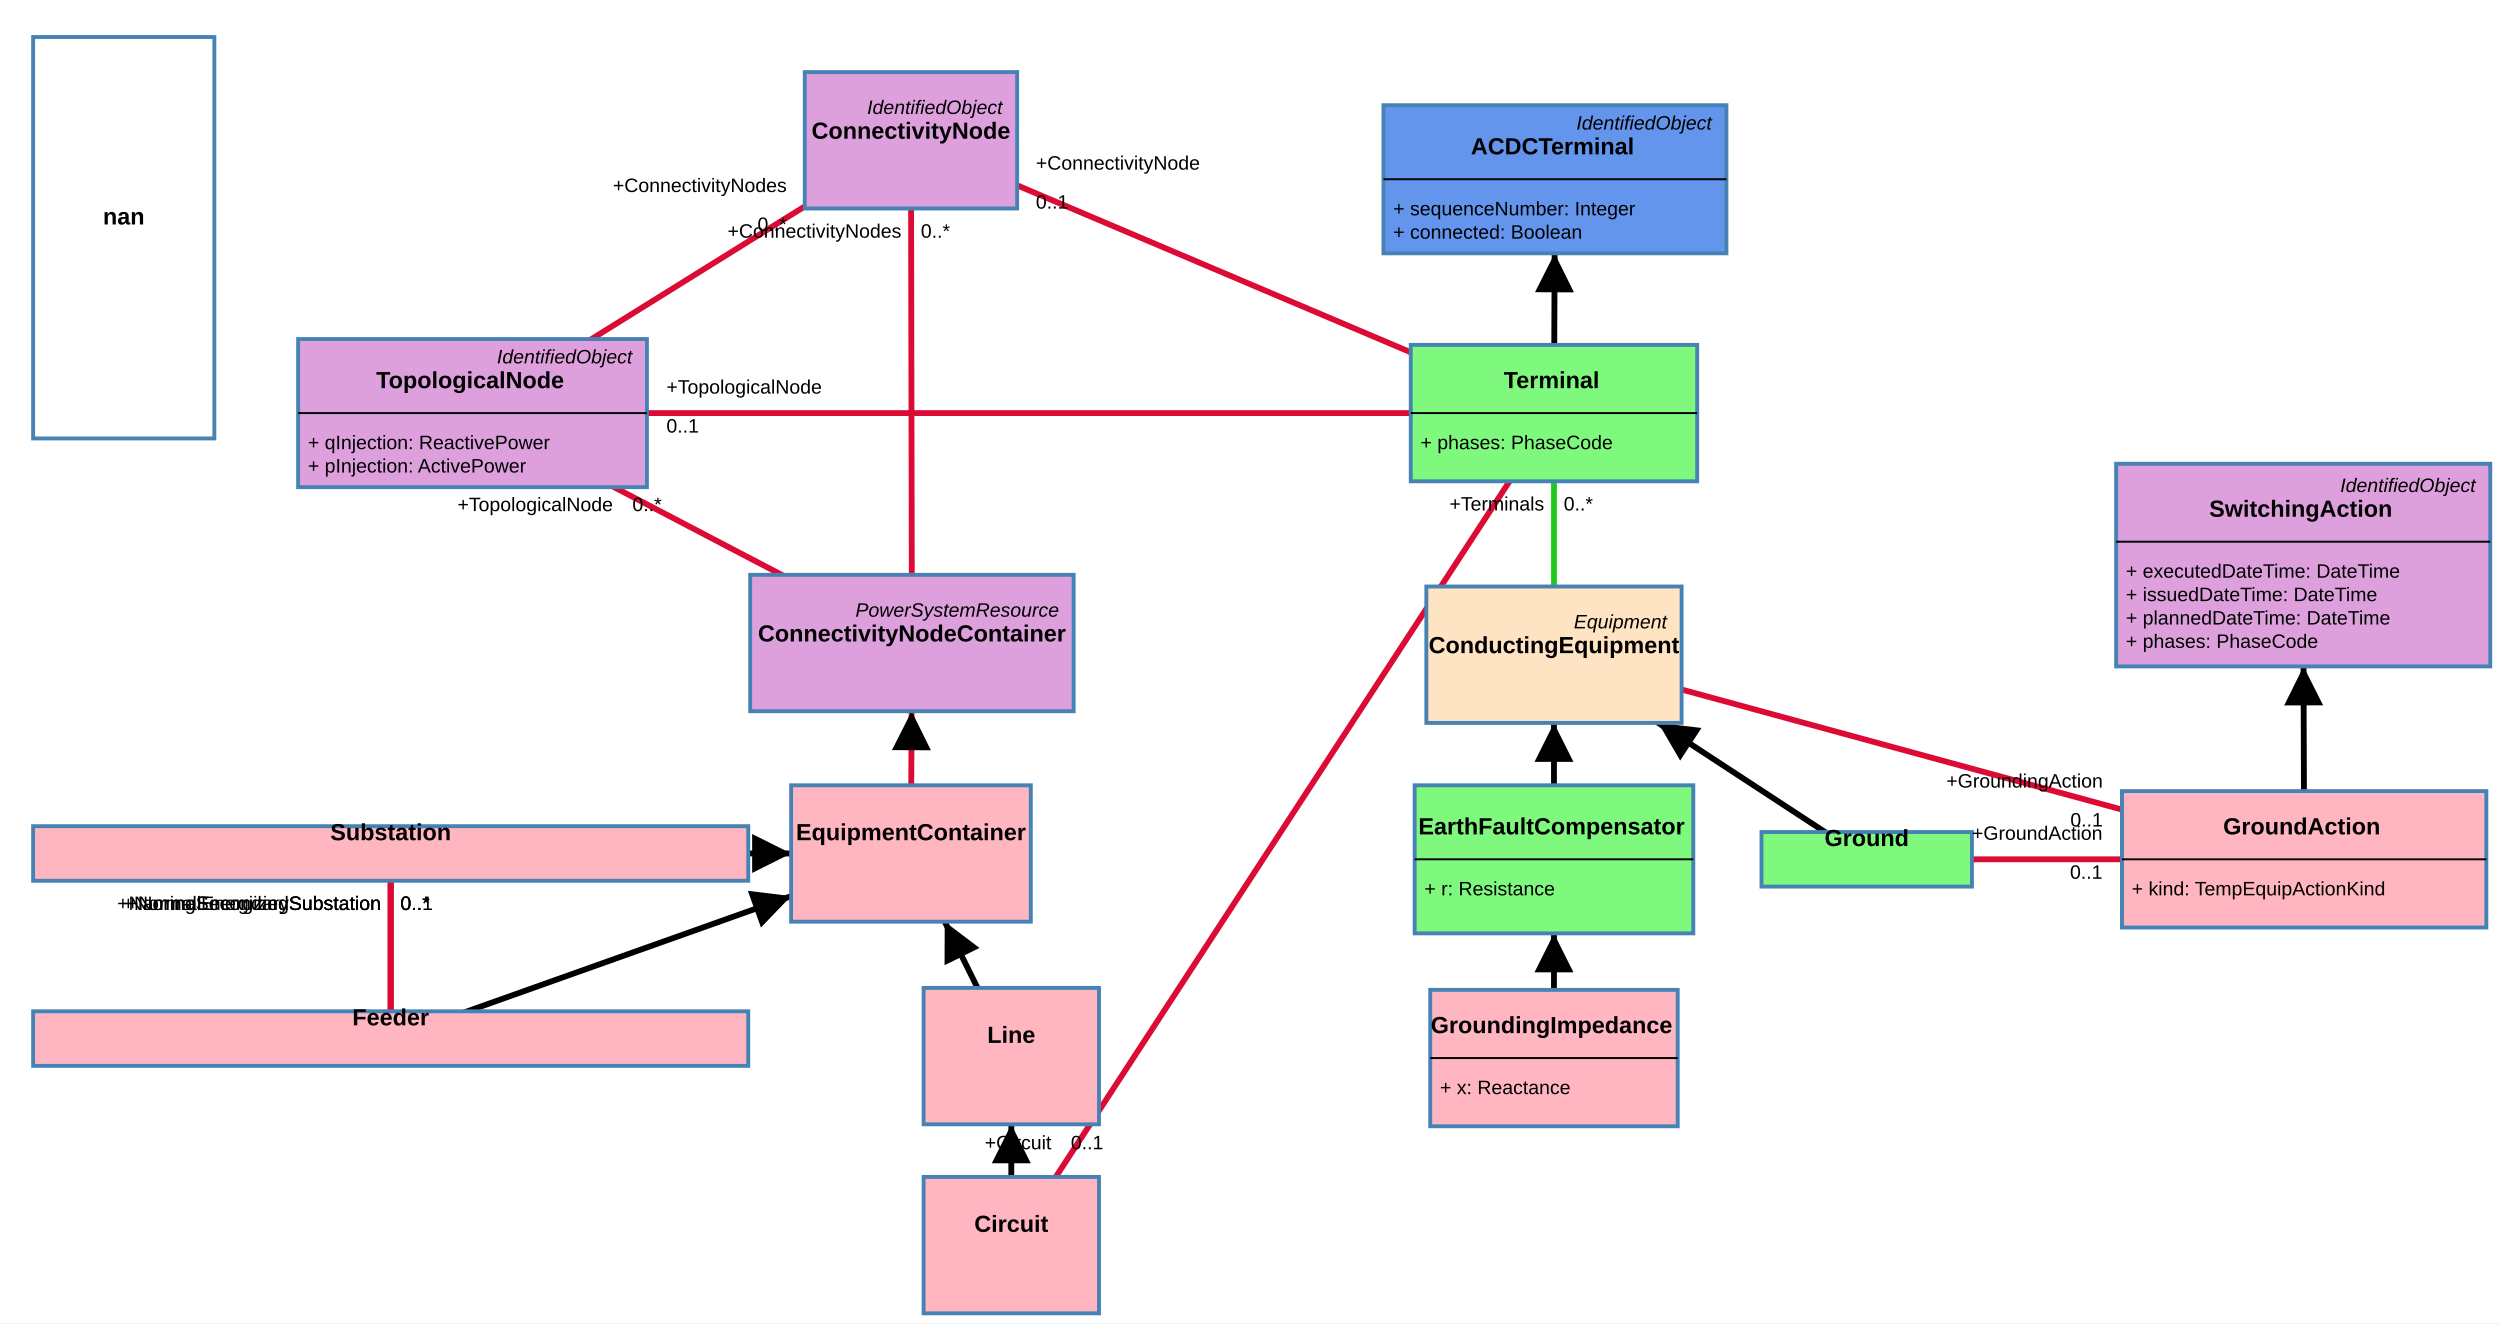
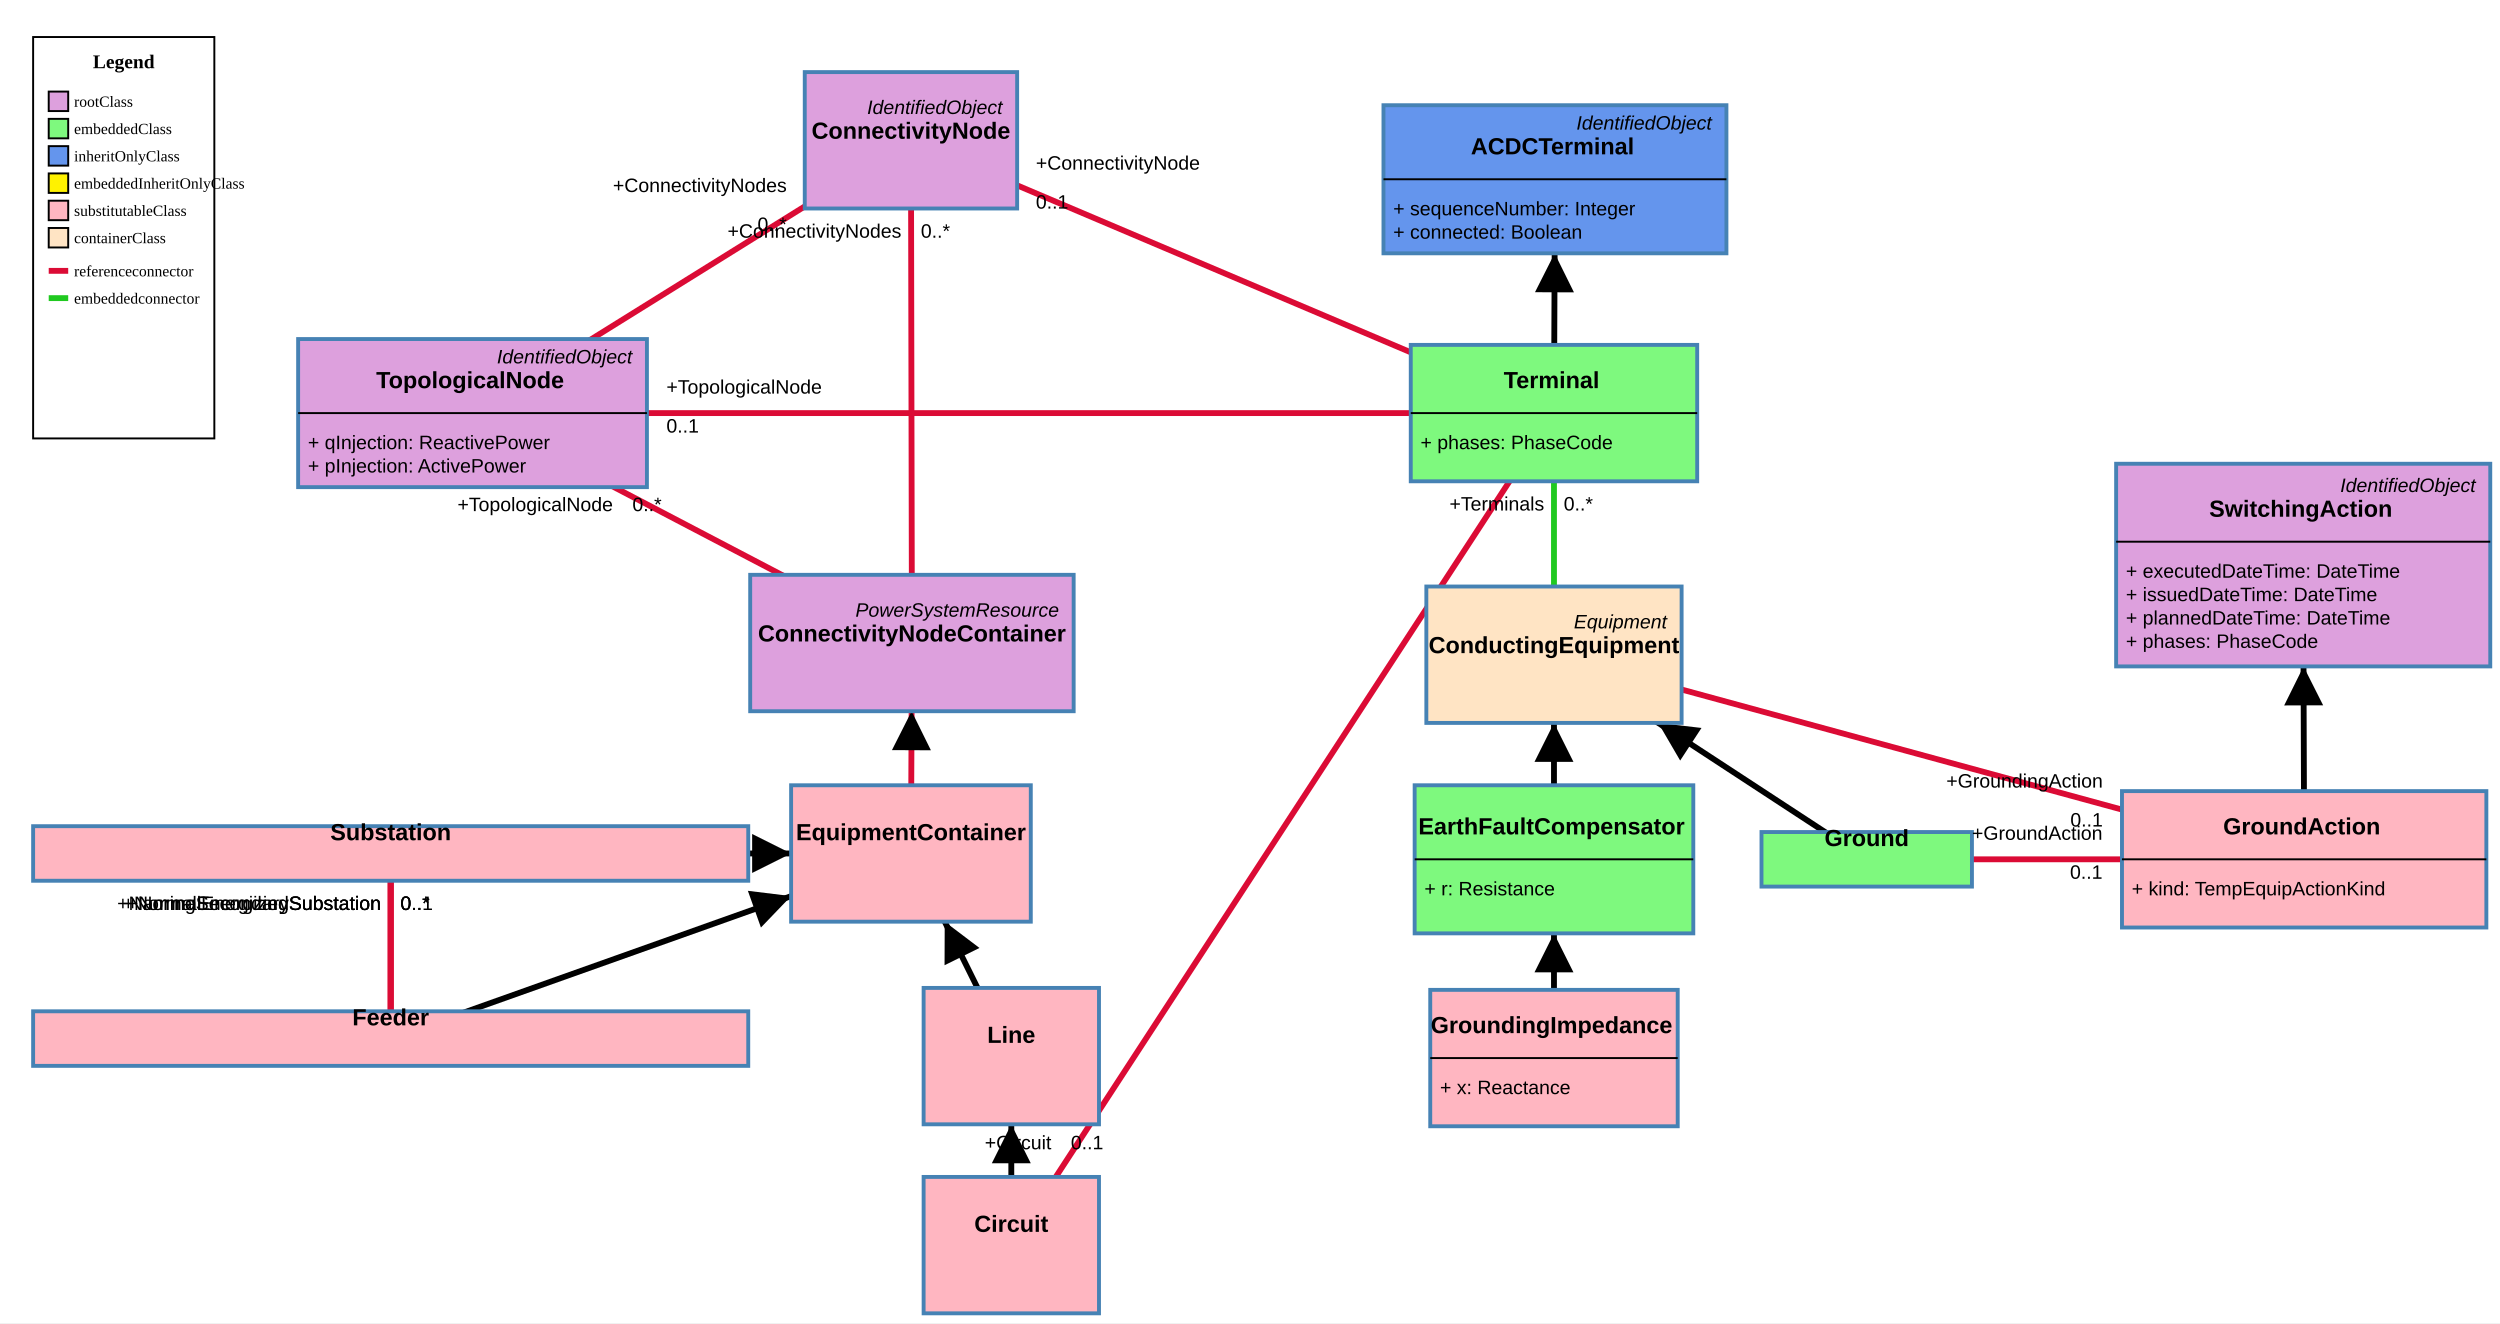
<svg xmlns="http://www.w3.org/2000/svg" width="1283" height="679" style="-webkit-tap-highlight-color: rgba(0, 0, 0, 0);">
  <rect width="100%" height="100%" fill="white" />
  <g class="zoom-group">
    <defs>
      <marker id="arrowhead" viewBox="-0 -5 10 10" refX="5" refY="0" orient="auto" markerWidth="10" markerHeight="10" xoverflow="visible">
        <path d="M 0,-5 L 10 ,0 L 0,5" fill="black" style="stroke: none;" />
      </marker>
    </defs>
    <line class="link" x1="797.5" y1="543" x2="797.5" y2="441" stroke="#000000" stroke-width="3" marker-end="url(#arrowhead)" />
    <line class="link" x1="519" y1="542" x2="467.5" y2="438" stroke="#000000" stroke-width="3" marker-end="url(#arrowhead)" />
    <line class="link" x1="200.5" y1="438" x2="467.5" y2="438" stroke="#000000" stroke-width="3" marker-end="url(#arrowhead)" />
    <line class="link" x1="242.5" y1="212" x2="468" y2="330" stroke="#DB0B35" stroke-width="3" />
    <line class="link" x1="467.5" y1="438" x2="468" y2="330" stroke="#DB0B35" stroke-width="3" marker-end="url(#arrowhead)" />
    <line class="link" x1="467.5" y1="72" x2="242.5" y2="212" stroke="#DB0B35" stroke-width="3" />
    <line class="link" x1="467.5" y1="72" x2="468" y2="330" stroke="#DB0B35" stroke-width="3" />
    <line class="link" x1="958" y1="441" x2="797.5" y2="336" stroke="#000000" stroke-width="3" marker-end="url(#arrowhead)" />
    <line class="link" x1="797.5" y1="441" x2="797.5" y2="336" stroke="#000000" stroke-width="3" marker-end="url(#arrowhead)" />
    <line class="link" x1="797.5" y1="212" x2="242.5" y2="212" stroke="#DB0B35" stroke-width="3" />
    <line class="link" x1="797.5" y1="212" x2="467.5" y2="72" stroke="#DB0B35" stroke-width="3" />
    <line class="link" x1="797.5" y1="212" x2="797.5" y2="336" stroke="#20C920" stroke-width="3" />
    <line class="link" x1="797.5" y1="212" x2="798" y2="92" stroke="#000000" stroke-width="3" marker-end="url(#arrowhead)" />
    <line class="link" x1="200.5" y1="533" x2="467.5" y2="438" stroke="#000000" stroke-width="3" marker-end="url(#arrowhead)" />
    <line class="link" x1="200.5" y1="533" x2="200.5" y2="438" stroke="#DB0B35" stroke-width="3" />
    <line class="link" x1="200.5" y1="533" x2="200.5" y2="438" stroke="#DB0B35" stroke-width="3" />
    <line class="link" x1="519" y1="639" x2="519" y2="542" stroke="#000000" stroke-width="3" marker-end="url(#arrowhead)" />
    <line class="link" x1="519" y1="639" x2="797.5" y2="212" stroke="#DB0B35" stroke-width="3" />
    <line class="link" x1="200.5" y1="533" x2="200.5" y2="438" stroke="#DB0B35" stroke-width="3" />
    <line class="link" x1="1182.5" y1="441" x2="1182" y2="290" stroke="#000000" stroke-width="3" marker-end="url(#arrowhead)" />
    <line class="link" x1="1182.5" y1="441" x2="958" y2="441" stroke="#DB0B35" stroke-width="3" />
    <line class="link" x1="1182.5" y1="441" x2="797.5" y2="336" stroke="#DB0B35" stroke-width="3" />
    <line class="arrow" x2="797.5" y2="489" x1="797.5" y1="543" stroke="#000000" stroke-width="2" marker-end="url(#arrowhead)" />
    <line class="arrow" x2="489.269" y2="481.961" x1="519" y1="542" stroke="#000000" stroke-width="2" marker-end="url(#arrowhead)" />
    <line class="arrow" x2="396" y2="438" x1="200.5" y1="438" stroke="#000000" stroke-width="2" marker-end="url(#arrowhead)" />
    <line class="arrow" x2="467.792" y2="375" x1="467.5" y1="438" stroke="#DB0B35" stroke-width="2" marker-end="url(#arrowhead)" />
    <line class="arrow" x2="859.368" y2="376.475" x1="958" y1="441" stroke="#000000" stroke-width="2" marker-end="url(#arrowhead)" />
    <line class="arrow" x2="797.5" y2="381" x1="797.5" y1="441" stroke="#000000" stroke-width="2" marker-end="url(#arrowhead)" />
    <line class="arrow" x2="797.8" y2="140" x1="797.5" y1="212" stroke="#000000" stroke-width="2" marker-end="url(#arrowhead)" />
    <line class="arrow" x2="396.579" y2="463.234" x1="200.5" y1="533" stroke="#000000" stroke-width="2" marker-end="url(#arrowhead)" />
    <line class="arrow" x2="519" y2="587" x1="519" y1="639" stroke="#000000" stroke-width="2" marker-end="url(#arrowhead)" />
    <line class="arrow" x2="1182.205" y2="352" x1="1182.5" y1="441" stroke="#000000" stroke-width="2" marker-end="url(#arrowhead)" />
    <g class="draggable" transform="translate(724, 177)">
      <rect class="box" width="147" height="70" style="fill: #7EF97E; stroke: steelblue; stroke-width: 2px; cursor: move;" />
      <text x="0" y="0" text-anchor="start" font-size="10px">
        <tspan x="73.5" y="18" dy=".35em" text-anchor="middle" style="font-family: Arial, sans-serif; font-weight: 700; font-style: normal; fill: black; font-size: 12px; pointer-events: none;">Terminal</tspan>
        <tspan x="5" y="50" dy=".35em" text-anchor="start" style="font-family: Arial, sans-serif; font-weight: 400; font-style: normal; fill: black; font-size: 10px; pointer-events: none;">+   phases: PhaseCode</tspan>
      </text>
      <line x1="0" x2="147" y1="35" y2="35" stroke="black" stroke-width="1" />
    </g>
    <g class="draggable" transform="translate(732, 301)">
      <rect class="box" width="131" height="70" style="fill: #FFE4C4; stroke: steelblue; stroke-width: 2px; cursor: move;" />
      <text x="0" y="0" text-anchor="start" font-size="10px">
        <tspan x="126" y="18" dy=".35em" text-anchor="end" style="font-family: Arial, sans-serif; font-weight: 400; font-style: italic; fill: black; font-size: 10px; pointer-events: none;">Equipment</tspan>
        <tspan x="65.5" y="30" dy=".35em" text-anchor="middle" style="font-family: Arial, sans-serif; font-weight: 700; font-style: normal; fill: black; font-size: 12px; pointer-events: none;">ConductingEquipment</tspan>
      </text>
    </g>
    <g class="draggable" transform="translate(413, 37)">
      <rect class="box" width="109" height="70" style="fill: #DDA0DD; stroke: steelblue; stroke-width: 2px; cursor: move;" />
      <text x="0" y="0" text-anchor="start" font-size="10px">
        <tspan x="104" y="18" dy=".35em" text-anchor="end" style="font-family: Arial, sans-serif; font-weight: 400; font-style: italic; fill: black; font-size: 10px; pointer-events: none;">IdentifiedObject</tspan>
        <tspan x="54.5" y="30" dy=".35em" text-anchor="middle" style="font-family: Arial, sans-serif; font-weight: 700; font-style: normal; fill: black; font-size: 12px; pointer-events: none;">ConnectivityNode</tspan>
      </text>
    </g>
    <g class="draggable" transform="translate(385, 295)">
      <rect class="box" width="166" height="70" style="fill: #DDA0DD; stroke: steelblue; stroke-width: 2px; cursor: move;" />
      <text x="0" y="0" text-anchor="start" font-size="10px">
        <tspan x="161" y="18" dy=".35em" text-anchor="end" style="font-family: Arial, sans-serif; font-weight: 400; font-style: italic; fill: black; font-size: 10px; pointer-events: none;">PowerSystemResource</tspan>
        <tspan x="83" y="30" dy=".35em" text-anchor="middle" style="font-family: Arial, sans-serif; font-weight: 700; font-style: normal; fill: black; font-size: 12px; pointer-events: none;">ConnectivityNodeContainer</tspan>
      </text>
    </g>
    <g class="draggable" transform="translate(17, 424)">
      <rect class="box" width="367" height="28" style="fill: #FFB6C1; stroke: steelblue; stroke-width: 2px; cursor: move;" />
      <text x="0" y="0" text-anchor="start" font-size="10px">
        <tspan x="183.5" y="3" dy=".35em" text-anchor="middle" style="font-family: Arial, sans-serif; font-weight: 700; font-style: normal; fill: black; font-size: 12px; pointer-events: none;">Substation</tspan>
      </text>
    </g>
    <g class="draggable" transform="translate(406, 403)">
      <rect class="box" width="123" height="70" style="fill: #FFB6C1; stroke: steelblue; stroke-width: 2px; cursor: move;" />
      <text x="0" y="0" text-anchor="start" font-size="10px">
        <tspan x="61.5" y="24" dy=".35em" text-anchor="middle" style="font-family: Arial, sans-serif; font-weight: 700; font-style: normal; fill: black; font-size: 12px; pointer-events: none;">EquipmentContainer</tspan>
      </text>
    </g>
    <g class="draggable" transform="translate(153, 174)">
      <rect class="box" width="179" height="76" style="fill: #DDA0DD; stroke: steelblue; stroke-width: 2px; cursor: move;" />
      <text x="0" y="0" text-anchor="start" font-size="10px">
        <tspan x="174" y="9" dy=".35em" text-anchor="end" style="font-family: Arial, sans-serif; font-weight: 400; font-style: italic; fill: black; font-size: 10px; pointer-events: none;">IdentifiedObject</tspan>
        <tspan x="89.5" y="21" dy=".35em" text-anchor="middle" style="font-family: Arial, sans-serif; font-weight: 700; font-style: normal; fill: black; font-size: 12px; pointer-events: none;">TopologicalNode</tspan>
        <tspan x="5" y="53" dy=".35em" text-anchor="start" style="font-family: Arial, sans-serif; font-weight: 400; font-style: normal; fill: black; font-size: 10px; pointer-events: none;">+   qInjection: ReactivePower</tspan>
        <tspan x="5" y="65" dy=".35em" text-anchor="start" style="font-family: Arial, sans-serif; font-weight: 400; font-style: normal; fill: black; font-size: 10px; pointer-events: none;">+   pInjection: ActivePower</tspan>
      </text>
      <line x1="0" x2="179" y1="38" y2="38" stroke="black" stroke-width="1" />
    </g>
    <g class="draggable" transform="translate(904, 427)">
      <rect class="box" width="108" height="28" style="fill: #7EF97E; stroke: steelblue; stroke-width: 2px; cursor: move;" />
      <text x="0" y="0" text-anchor="start" font-size="10px">
        <tspan x="54" y="3" dy=".35em" text-anchor="middle" style="font-family: Arial, sans-serif; font-weight: 700; font-style: normal; fill: black; font-size: 12px; pointer-events: none;">Ground</tspan>
      </text>
    </g>
    <g class="draggable" transform="translate(474, 507)">
      <rect class="box" width="90" height="70" style="fill: #FFB6C1; stroke: steelblue; stroke-width: 2px; cursor: move;" />
      <text x="0" y="0" text-anchor="start" font-size="10px">
        <tspan x="45" y="24" dy=".35em" text-anchor="middle" style="font-family: Arial, sans-serif; font-weight: 700; font-style: normal; fill: black; font-size: 12px; pointer-events: none;">Line</tspan>
      </text>
    </g>
    <g class="draggable" transform="translate(734, 508)">
      <rect class="box" width="127" height="70" style="fill: #FFB6C1; stroke: steelblue; stroke-width: 2px; cursor: move;" />
      <text x="0" y="0" text-anchor="start" font-size="10px">
        <tspan x="63.5" y="18" dy=".35em" text-anchor="middle" style="font-family: Arial, sans-serif; font-weight: 700; font-style: normal; fill: black; font-size: 12px; pointer-events: none;">GroundingImpedance</tspan>
        <tspan x="5" y="50" dy=".35em" text-anchor="start" style="font-family: Arial, sans-serif; font-weight: 400; font-style: normal; fill: black; font-size: 10px; pointer-events: none;">+   x: Reactance</tspan>
      </text>
      <line x1="0" x2="127" y1="35" y2="35" stroke="black" stroke-width="1" />
    </g>
    <g class="draggable" transform="translate(726, 403)">
      <rect class="box" width="143" height="76" style="fill: #7EF97E; stroke: steelblue; stroke-width: 2px; cursor: move;" />
      <text x="0" y="0" text-anchor="start" font-size="10px">
        <tspan x="71.5" y="21" dy=".35em" text-anchor="middle" style="font-family: Arial, sans-serif; font-weight: 700; font-style: normal; fill: black; font-size: 12px; pointer-events: none;">EarthFaultCompensator</tspan>
        <tspan x="5" y="53" dy=".35em" text-anchor="start" style="font-family: Arial, sans-serif; font-weight: 400; font-style: normal; fill: black; font-size: 10px; pointer-events: none;">+   r: Resistance</tspan>
      </text>
      <line x1="0" x2="143" y1="38" y2="38" stroke="black" stroke-width="1" />
    </g>
    <g class="draggable" transform="translate(710, 54)">
      <rect class="box" width="176" height="76" style="fill: #6495ED; stroke: steelblue; stroke-width: 2px; cursor: move;" />
      <text x="0" y="0" text-anchor="start" font-size="10px">
        <tspan x="171" y="9" dy=".35em" text-anchor="end" style="font-family: Arial, sans-serif; font-weight: 400; font-style: italic; fill: black; font-size: 10px; pointer-events: none;">IdentifiedObject</tspan>
        <tspan x="88" y="21" dy=".35em" text-anchor="middle" style="font-family: Arial, sans-serif; font-weight: 700; font-style: normal; fill: black; font-size: 12px; pointer-events: none;">ACDCTerminal</tspan>
        <tspan x="5" y="53" dy=".35em" text-anchor="start" style="font-family: Arial, sans-serif; font-weight: 400; font-style: normal; fill: black; font-size: 10px; pointer-events: none;">+   sequenceNumber: Integer</tspan>
        <tspan x="5" y="65" dy=".35em" text-anchor="start" style="font-family: Arial, sans-serif; font-weight: 400; font-style: normal; fill: black; font-size: 10px; pointer-events: none;">+   connected: Boolean</tspan>
      </text>
      <line x1="0" x2="176" y1="38" y2="38" stroke="black" stroke-width="1" />
    </g>
    <g class="draggable" transform="translate(17, 519)">
      <rect class="box" width="367" height="28" style="fill: #FFB6C1; stroke: steelblue; stroke-width: 2px; cursor: move;" />
      <text x="0" y="0" text-anchor="start" font-size="10px">
        <tspan x="183.5" y="3" dy=".35em" text-anchor="middle" style="font-family: Arial, sans-serif; font-weight: 700; font-style: normal; fill: black; font-size: 12px; pointer-events: none;">Feeder</tspan>
      </text>
    </g>
    <g class="draggable" transform="translate(474, 604)">
      <rect class="box" width="90" height="70" style="fill: #FFB6C1; stroke: steelblue; stroke-width: 2px; cursor: move;" />
      <text x="0" y="0" text-anchor="start" font-size="10px">
        <tspan x="45" y="24" dy=".35em" text-anchor="middle" style="font-family: Arial, sans-serif; font-weight: 700; font-style: normal; fill: black; font-size: 12px; pointer-events: none;">Circuit</tspan>
      </text>
    </g>
    <g class="draggable" transform="translate(1089, 406)">
      <rect class="box" width="187" height="70" style="fill: #FFB6C1; stroke: steelblue; stroke-width: 2px; cursor: move;" />
      <text x="0" y="0" text-anchor="start" font-size="10px">
        <tspan x="93.5" y="18" dy=".35em" text-anchor="middle" style="font-family: Arial, sans-serif; font-weight: 700; font-style: normal; fill: black; font-size: 12px; pointer-events: none;">GroundAction</tspan>
        <tspan x="5" y="50" dy=".35em" text-anchor="start" style="font-family: Arial, sans-serif; font-weight: 400; font-style: normal; fill: black; font-size: 10px; pointer-events: none;">+   kind: TempEquipActionKind</tspan>
      </text>
      <line x1="0" x2="187" y1="35" y2="35" stroke="black" stroke-width="1" />
    </g>
    <g class="draggable" transform="translate(1086, 238)">
      <rect class="box" width="192" height="104" style="fill: #DDA0DD; stroke: steelblue; stroke-width: 2px; cursor: move;" />
      <text x="0" y="0" text-anchor="start" font-size="10px">
        <tspan x="187" y="11" dy=".35em" text-anchor="end" style="font-family: Arial, sans-serif; font-weight: 400; font-style: italic; fill: black; font-size: 10px; pointer-events: none;">IdentifiedObject</tspan>
        <tspan x="96" y="23" dy=".35em" text-anchor="middle" style="font-family: Arial, sans-serif; font-weight: 700; font-style: normal; fill: black; font-size: 12px; pointer-events: none;">SwitchingAction</tspan>
        <tspan x="5" y="55" dy=".35em" text-anchor="start" style="font-family: Arial, sans-serif; font-weight: 400; font-style: normal; fill: black; font-size: 10px; pointer-events: none;">+   executedDateTime: DateTime</tspan>
        <tspan x="5" y="67" dy=".35em" text-anchor="start" style="font-family: Arial, sans-serif; font-weight: 400; font-style: normal; fill: black; font-size: 10px; pointer-events: none;">+   issuedDateTime: DateTime</tspan>
        <tspan x="5" y="79" dy=".35em" text-anchor="start" style="font-family: Arial, sans-serif; font-weight: 400; font-style: normal; fill: black; font-size: 10px; pointer-events: none;">+   plannedDateTime: DateTime</tspan>
        <tspan x="5" y="91" dy=".35em" text-anchor="start" style="font-family: Arial, sans-serif; font-weight: 400; font-style: normal; fill: black; font-size: 10px; pointer-events: none;">+   phases: PhaseCode</tspan>
      </text>
      <line x1="0" x2="192" y1="40" y2="40" stroke="black" stroke-width="1" />
-     </g>
-     <g class="draggable" transform="translate(17, 19)">
-       <rect class="box" width="93" height="206" style="fill: #FFFFFF; stroke: steelblue; stroke-width: 2px; cursor: move;" />
-       <text x="0" y="0" text-anchor="start" font-size="10px">
-         <tspan x="46.5" y="92" dy=".35em" text-anchor="middle" style="font-family: Arial, sans-serif; font-weight: 700; font-style: normal; fill: black; font-size: 12px; pointer-events: none;">nan</tspan>
-       </text>
    </g>
    <text class="link-text-start-top" x="792.5" y="503" text-anchor="end" dy="-1em" style="font-family: Arial, sans-serif; font-size: 10px; fill: black;" />
    <text class="link-text-start-top" x="494.449" y="502.519" text-anchor="end" dy="-1em" style="font-family: Arial, sans-serif; font-size: 10px; fill: black;" />
    <text class="link-text-start-top" x="394" y="438" text-anchor="start" dy="-1em" style="font-family: Arial, sans-serif; font-size: 10px; fill: black;" />
    <text class="link-text-start-top" x="314.549" y="252.318" text-anchor="end" dy="1em" style="font-family: Arial, sans-serif; font-size: 10px; fill: black;">+TopologicalNode</text>
    <text class="link-text-start-top" x="462.685" y="398" text-anchor="end" dy="-1em" style="font-family: Arial, sans-serif; font-size: 10px; fill: black;" />
    <text class="link-text-start-top" x="403.755" y="108.553" text-anchor="end" dy="-1em" style="font-family: Arial, sans-serif; font-size: 10px; fill: black;">+ConnectivityNodes</text>
    <text class="link-text-start-top" x="462.578" y="112" text-anchor="end" dy="1em" style="font-family: Arial, sans-serif; font-size: 10px; fill: black;">+ConnectivityNodes</text>
    <text class="link-text-start-top" x="927.416" y="424.263" text-anchor="end" dy="-1em" style="font-family: Arial, sans-serif; font-size: 10px; fill: black;" />
    <text class="link-text-start-top" x="792.5" y="398" text-anchor="end" dy="-1em" style="font-family: Arial, sans-serif; font-size: 10px; fill: black;" />
    <text class="link-text-start-top" x="714" y="212" text-anchor="end" dy="-1em" style="font-family: Arial, sans-serif; font-size: 10px; fill: black;" />
    <text class="link-text-start-top" x="714.397" y="178.865" text-anchor="end" dy="-1em" style="font-family: Arial, sans-serif; font-size: 10px; fill: black;" />
    <text class="link-text-start-top" x="792.5" y="252" text-anchor="end" dy="1em" style="font-family: Arial, sans-serif; font-size: 10px; fill: black;">+Terminals</text>
    <text class="link-text-start-top" x="792.667" y="172" text-anchor="end" dy="-1em" style="font-family: Arial, sans-serif; font-size: 10px; fill: black;" />
    <text class="link-text-start-top" x="239.558" y="517.324" text-anchor="end" dy="-1em" style="font-family: Arial, sans-serif; font-size: 10px; fill: black;" />
    <text class="link-text-start-top" x="195.5" y="514" text-anchor="end" dy="-1em" style="font-family: Arial, sans-serif; font-size: 10px; fill: black;" />
    <text class="link-text-start-top" x="195.5" y="514" text-anchor="end" dy="-1em" style="font-family: Arial, sans-serif; font-size: 10px; fill: black;" />
    <text class="link-text-start-top" x="514" y="599" text-anchor="end" dy="-1em" style="font-family: Arial, sans-serif; font-size: 10px; fill: black;" />
    <text class="link-text-start-top" x="539.559" y="599.812" text-anchor="end" dy="-1em" style="font-family: Arial, sans-serif; font-size: 10px; fill: black;">+Circuit</text>
    <text class="link-text-start-top" x="195.5" y="514" text-anchor="end" dy="-1em" style="font-family: Arial, sans-serif; font-size: 10px; fill: black;" />
    <text class="link-text-start-top" x="1177.368" y="401" text-anchor="end" dy="-1em" style="font-family: Arial, sans-serif; font-size: 10px; fill: black;" />
    <text class="link-text-start-top" x="1079" y="441" text-anchor="end" dy="-1em" style="font-family: Arial, sans-serif; font-size: 10px; fill: black;">+GroundAction</text>
    <text class="link-text-start-top" x="1079.176" y="414.184" text-anchor="end" dy="-1em" style="font-family: Arial, sans-serif; font-size: 10px; fill: black;">+GroundingAction</text>
    <text class="link-text-start-btm" x="802.5" y="503" dy="-1em" text-anchor="start" style="font-family: Arial, sans-serif; font-size: 10px; fill: black;" />
    <text class="link-text-start-btm" x="504.449" y="502.519" dy="-1em" text-anchor="start" style="font-family: Arial, sans-serif; font-size: 10px; fill: black;" />
    <text class="link-text-start-btm" x="394" y="438" dy="1em" text-anchor="start" style="font-family: Arial, sans-serif; font-size: 10px; fill: black;" />
    <text class="link-text-start-btm" x="324.549" y="252.318" dy="1em" text-anchor="start" style="font-family: Arial, sans-serif; font-size: 10px; fill: black;">0..*</text>
    <text class="link-text-start-btm" x="472.685" y="398" dy="-1em" text-anchor="start" style="font-family: Arial, sans-serif; font-size: 10px; fill: black;" />
    <text class="link-text-start-btm" x="403.755" y="108.553" dy="1em" text-anchor="end" style="font-family: Arial, sans-serif; font-size: 10px; fill: black;">0..*</text>
    <text class="link-text-start-btm" x="472.578" y="112" dy="1em" text-anchor="start" style="font-family: Arial, sans-serif; font-size: 10px; fill: black;">0..*</text>
    <text class="link-text-start-btm" x="937.416" y="424.263" dy="-1em" text-anchor="start" style="font-family: Arial, sans-serif; font-size: 10px; fill: black;" />
    <text class="link-text-start-btm" x="802.5" y="398" dy="-1em" text-anchor="start" style="font-family: Arial, sans-serif; font-size: 10px; fill: black;" />
    <text class="link-text-start-btm" x="714" y="212" dy="1em" text-anchor="end" style="font-family: Arial, sans-serif; font-size: 10px; fill: black;" />
    <text class="link-text-start-btm" x="714.397" y="178.865" dy="1em" text-anchor="end" style="font-family: Arial, sans-serif; font-size: 10px; fill: black;" />
    <text class="link-text-start-btm" x="802.5" y="252" dy="1em" text-anchor="start" style="font-family: Arial, sans-serif; font-size: 10px; fill: black;">0..*</text>
    <text class="link-text-start-btm" x="802.667" y="172" dy="-1em" text-anchor="start" style="font-family: Arial, sans-serif; font-size: 10px; fill: black;" />
    <text class="link-text-start-btm" x="249.558" y="517.324" dy="-1em" text-anchor="start" style="font-family: Arial, sans-serif; font-size: 10px; fill: black;" />
    <text class="link-text-start-btm" x="205.5" y="514" dy="-1em" text-anchor="start" style="font-family: Arial, sans-serif; font-size: 10px; fill: black;" />
    <text class="link-text-start-btm" x="205.5" y="514" dy="-1em" text-anchor="start" style="font-family: Arial, sans-serif; font-size: 10px; fill: black;" />
    <text class="link-text-start-btm" x="524" y="599" dy="-1em" text-anchor="start" style="font-family: Arial, sans-serif; font-size: 10px; fill: black;" />
    <text class="link-text-start-btm" x="549.559" y="599.812" dy="-1em" text-anchor="start" style="font-family: Arial, sans-serif; font-size: 10px; fill: black;">0..1</text>
    <text class="link-text-start-btm" x="205.5" y="514" dy="-1em" text-anchor="start" style="font-family: Arial, sans-serif; font-size: 10px; fill: black;" />
    <text class="link-text-start-btm" x="1187.368" y="401" dy="-1em" text-anchor="start" style="font-family: Arial, sans-serif; font-size: 10px; fill: black;" />
    <text class="link-text-start-btm" x="1079" y="441" dy="1em" text-anchor="end" style="font-family: Arial, sans-serif; font-size: 10px; fill: black;">0..1</text>
    <text class="link-text-start-btm" x="1079.176" y="414.184" dy="1em" text-anchor="end" style="font-family: Arial, sans-serif; font-size: 10px; fill: black;">0..1</text>
    <text class="link-text-end-top" x="792.5" y="484" dy="1em" text-anchor="end" style="font-family: Arial, sans-serif; font-size: 10px; fill: black;" />
    <text class="link-text-end-top" x="482.051" y="477.481" dy="1em" text-anchor="end" style="font-family: Arial, sans-serif; font-size: 10px; fill: black;" />
    <text class="link-text-end-top" x="396" y="438" dy="-1em" text-anchor="end" style="font-family: Arial, sans-serif; font-size: 10px; fill: black;" />
    <text class="link-text-end-top" x="391.684" y="292.682" dy="-1em" text-anchor="end" style="font-family: Arial, sans-serif; font-size: 10px; fill: black;" />
    <text class="link-text-end-top" x="462.815" y="370" dy="1em" text-anchor="end" style="font-family: Arial, sans-serif; font-size: 10px; fill: black;" />
    <text class="link-text-end-top" x="302.817" y="171.358" dy="-1em" text-anchor="end" style="font-family: Arial, sans-serif; font-size: 10px; fill: black;" />
    <text class="link-text-end-top" x="462.922" y="290" dy="-1em" text-anchor="end" style="font-family: Arial, sans-serif; font-size: 10px; fill: black;" />
    <text class="link-text-end-top" x="850.184" y="373.737" dy="1em" text-anchor="end" style="font-family: Arial, sans-serif; font-size: 10px; fill: black;" />
    <text class="link-text-end-top" x="792.5" y="376" dy="1em" text-anchor="end" style="font-family: Arial, sans-serif; font-size: 10px; fill: black;" />
    <text class="link-text-end-top" x="342" y="212" dy="-1em" text-anchor="start" style="font-family: Arial, sans-serif; font-size: 10px; fill: black;">+TopologicalNode</text>
    <text class="link-text-end-top" x="531.603" y="97.074" dy="-1em" text-anchor="start" style="font-family: Arial, sans-serif; font-size: 10px; fill: black;">+ConnectivityNode</text>
    <text class="link-text-end-top" x="792.5" y="296" dy="-1em" text-anchor="end" style="font-family: Arial, sans-serif; font-size: 10px; fill: black;" />
    <text class="link-text-end-top" x="792.821" y="135" dy="1em" text-anchor="end" style="font-family: Arial, sans-serif; font-size: 10px; fill: black;" />
    <text class="link-text-end-top" x="396.289" y="461.558" dy="-1em" text-anchor="end" style="font-family: Arial, sans-serif; font-size: 10px; fill: black;" />
    <text class="link-text-end-top" x="195.5" y="457" dy="1em" text-anchor="end" style="font-family: Arial, sans-serif; font-size: 10px; fill: black;">+NormalEnergizingSubstation</text>
    <text class="link-text-end-top" x="195.5" y="457" dy="1em" text-anchor="end" style="font-family: Arial, sans-serif; font-size: 10px; fill: black;">+NamingSecondarySubstation</text>
    <text class="link-text-end-top" x="514" y="582" dy="1em" text-anchor="end" style="font-family: Arial, sans-serif; font-size: 10px; fill: black;" />
    <text class="link-text-end-top" x="766.941" y="251.188" dy="1em" text-anchor="end" style="font-family: Arial, sans-serif; font-size: 10px; fill: black;" />
    <text class="link-text-end-top" x="195.5" y="457" dy="1em" text-anchor="end" style="font-family: Arial, sans-serif; font-size: 10px; fill: black;">+NormalEnergizedSubstation</text>
    <text class="link-text-end-top" x="1177.189" y="347" dy="1em" text-anchor="end" style="font-family: Arial, sans-serif; font-size: 10px; fill: black;" />
    <text class="link-text-end-top" x="1022" y="441" dy="-1em" text-anchor="start" style="font-family: Arial, sans-serif; font-size: 10px; fill: black;" />
    <text class="link-text-end-top" x="872.824" y="355.179" dy="-1em" text-anchor="start" style="font-family: Arial, sans-serif; font-size: 10px; fill: black;" />
    <text class="link-text-end-btm" x="802.5" y="484" dy="1em" text-anchor="start" style="font-family: Arial, sans-serif; font-size: 10px; fill: black;" />
    <text class="link-text-end-btm" x="492.051" y="477.481" dy="1em" text-anchor="start" style="font-family: Arial, sans-serif; font-size: 10px; fill: black;" />
    <text class="link-text-end-btm" x="396" y="438" dy="1em" text-anchor="end" style="font-family: Arial, sans-serif; font-size: 10px; fill: black;" />
    <text class="link-text-end-btm" x="401.684" y="292.682" dy="-1em" text-anchor="start" style="font-family: Arial, sans-serif; font-size: 10px; fill: black;" />
    <text class="link-text-end-btm" x="472.815" y="370" dy="1em" text-anchor="start" style="font-family: Arial, sans-serif; font-size: 10px; fill: black;" />
    <text class="link-text-end-btm" x="312.817" y="171.358" dy="-1em" text-anchor="start" style="font-family: Arial, sans-serif; font-size: 10px; fill: black;" />
    <text class="link-text-end-btm" x="472.922" y="290" dy="-1em" text-anchor="start" style="font-family: Arial, sans-serif; font-size: 10px; fill: black;" />
    <text class="link-text-end-btm" x="860.184" y="373.737" dy="1em" text-anchor="start" style="font-family: Arial, sans-serif; font-size: 10px; fill: black;" />
    <text class="link-text-end-btm" x="802.5" y="376" dy="1em" text-anchor="start" style="font-family: Arial, sans-serif; font-size: 10px; fill: black;" />
    <text class="link-text-end-btm" x="342" y="212" dy="1em" text-anchor="start" style="font-family: Arial, sans-serif; font-size: 10px; fill: black;">0..1</text>
    <text class="link-text-end-btm" x="531.603" y="97.074" dy="1em" text-anchor="start" style="font-family: Arial, sans-serif; font-size: 10px; fill: black;">0..1</text>
    <text class="link-text-end-btm" x="802.5" y="296" dy="-1em" text-anchor="start" style="font-family: Arial, sans-serif; font-size: 10px; fill: black;" />
    <text class="link-text-end-btm" x="802.821" y="135" dy="1em" text-anchor="start" style="font-family: Arial, sans-serif; font-size: 10px; fill: black;" />
    <text class="link-text-end-btm" x="396.289" y="461.558" dy="1em" text-anchor="end" style="font-family: Arial, sans-serif; font-size: 10px; fill: black;" />
    <text class="link-text-end-btm" x="205.5" y="457" dy="1em" text-anchor="start" style="font-family: Arial, sans-serif; font-size: 10px; fill: black;">0..1</text>
    <text class="link-text-end-btm" x="205.5" y="457" dy="1em" text-anchor="start" style="font-family: Arial, sans-serif; font-size: 10px; fill: black;">0..*</text>
    <text class="link-text-end-btm" x="524" y="582" dy="1em" text-anchor="start" style="font-family: Arial, sans-serif; font-size: 10px; fill: black;" />
    <text class="link-text-end-btm" x="776.941" y="251.188" dy="1em" text-anchor="start" style="font-family: Arial, sans-serif; font-size: 10px; fill: black;" />
    <text class="link-text-end-btm" x="205.5" y="457" dy="1em" text-anchor="start" style="font-family: Arial, sans-serif; font-size: 10px; fill: black;">0..*</text>
    <text class="link-text-end-btm" x="1187.189" y="347" dy="1em" text-anchor="start" style="font-family: Arial, sans-serif; font-size: 10px; fill: black;" />
    <text class="link-text-end-btm" x="1022" y="441" dy="1em" text-anchor="start" style="font-family: Arial, sans-serif; font-size: 10px; fill: black;" />
    <text class="link-text-end-btm" x="872.824" y="355.179" dy="1em" text-anchor="start" style="font-family: Arial, sans-serif; font-size: 10px; fill: black;" />
+     <g class="legend" transform="translate(17, 19)">
+       <rect width="93" height="206" fill="white" stroke="black" stroke-width="1" />
+       <text x="46.5" y="16" text-anchor="middle" font-weight="bold" font-size="10px">Legend</text>
+       <rect x="8" y="28" width="10" height="10" fill="#DDA0DD" stroke="black" stroke-width="1" />
+       <text x="21" y="33" dy="0.35em" font-size="8px">rootClass</text>
+       <rect x="8" y="42" width="10" height="10" fill="#7EF97E" stroke="black" stroke-width="1" />
+       <text x="21" y="47" dy="0.35em" font-size="8px">embeddedClass</text>
+       <rect x="8" y="56" width="10" height="10" fill="#6495ED" stroke="black" stroke-width="1" />
+       <text x="21" y="61" dy="0.35em" font-size="8px">inheritOnlyClass</text>
+       <rect x="8" y="70" width="10" height="10" fill="#FFF200" stroke="black" stroke-width="1" />
+       <text x="21" y="75" dy="0.35em" font-size="8px">embeddedInheritOnlyClass</text>
+       <rect x="8" y="84" width="10" height="10" fill="#FFB6C1" stroke="black" stroke-width="1" />
+       <text x="21" y="89" dy="0.35em" font-size="8px">substitutableClass</text>
+       <rect x="8" y="98" width="10" height="10" fill="#FFE4C4" stroke="black" stroke-width="1" />
+       <text x="21" y="103" dy="0.35em" font-size="8px">containerClass</text>
+       <line x1="8" x2="18" y1="120" y2="120" stroke="#DB0B35" stroke-width="3" />
+       <text x="21" y="120" dy="0.35em" font-size="8px">referenceconnector</text>
+       <line x1="8" x2="18" y1="134" y2="134" stroke="#20C920" stroke-width="3" />
+       <text x="21" y="134" dy="0.35em" font-size="8px">embeddedconnector</text>
+     </g>
  </g>
</svg>
